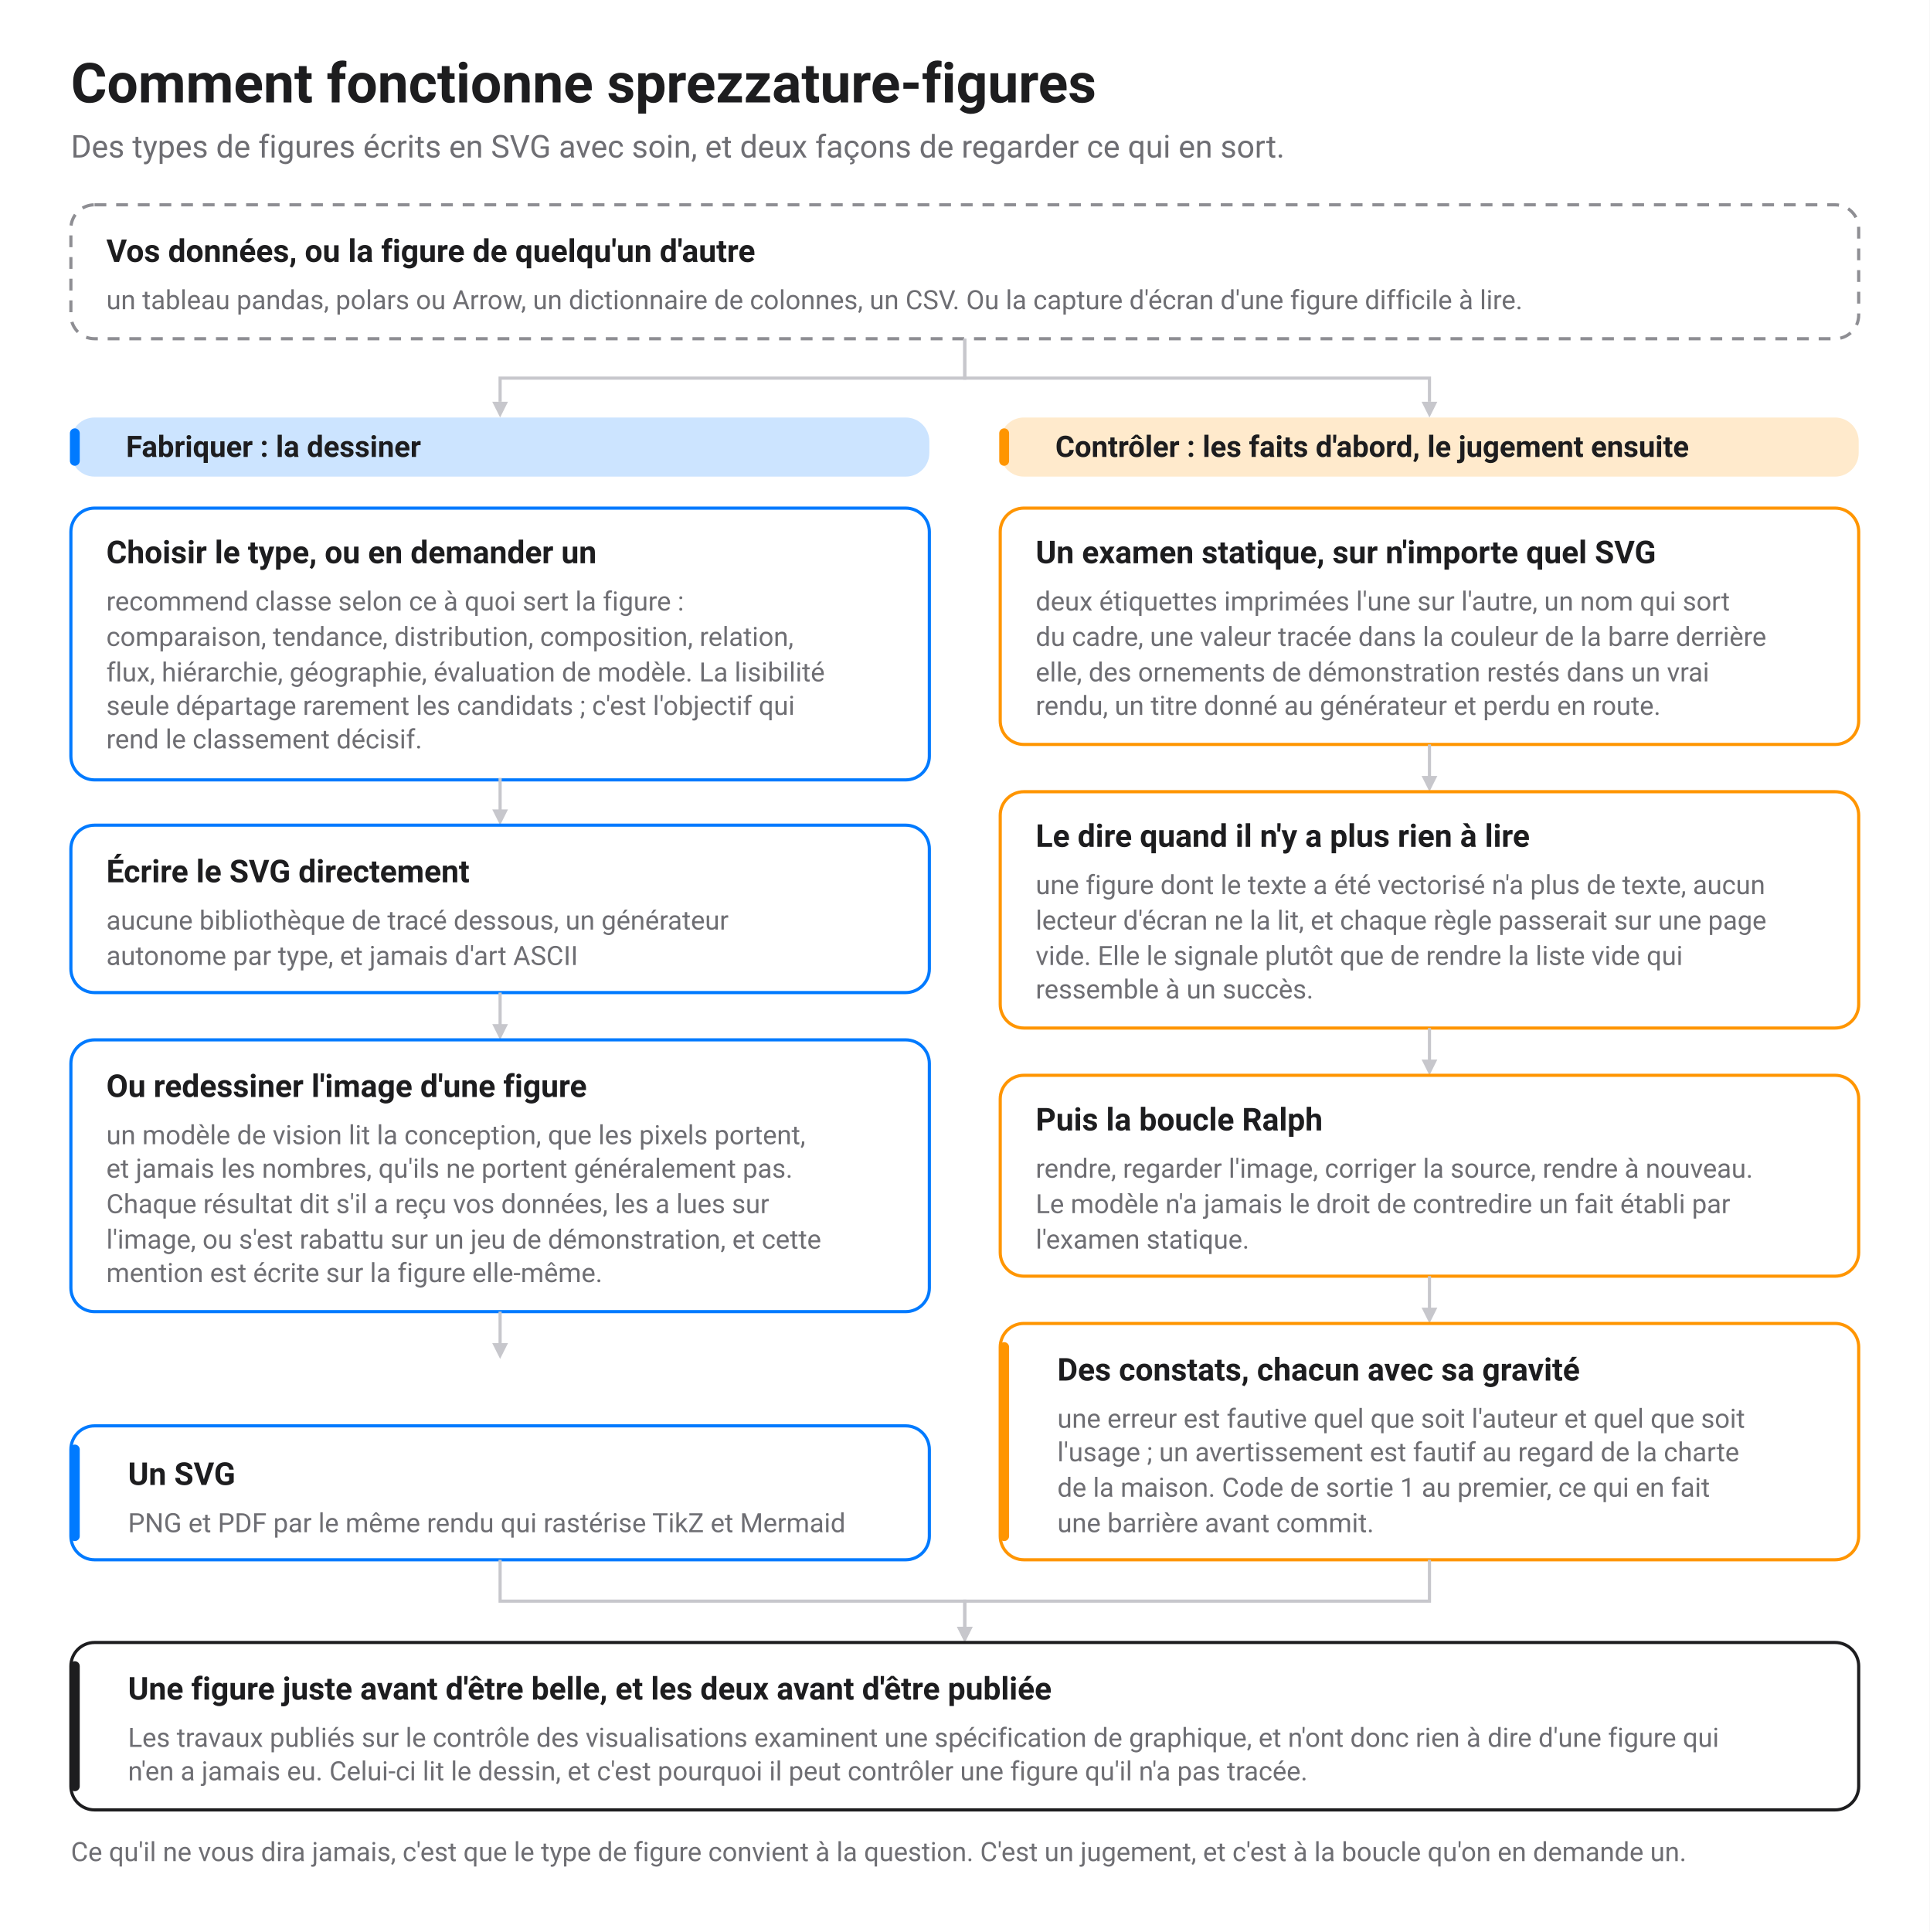
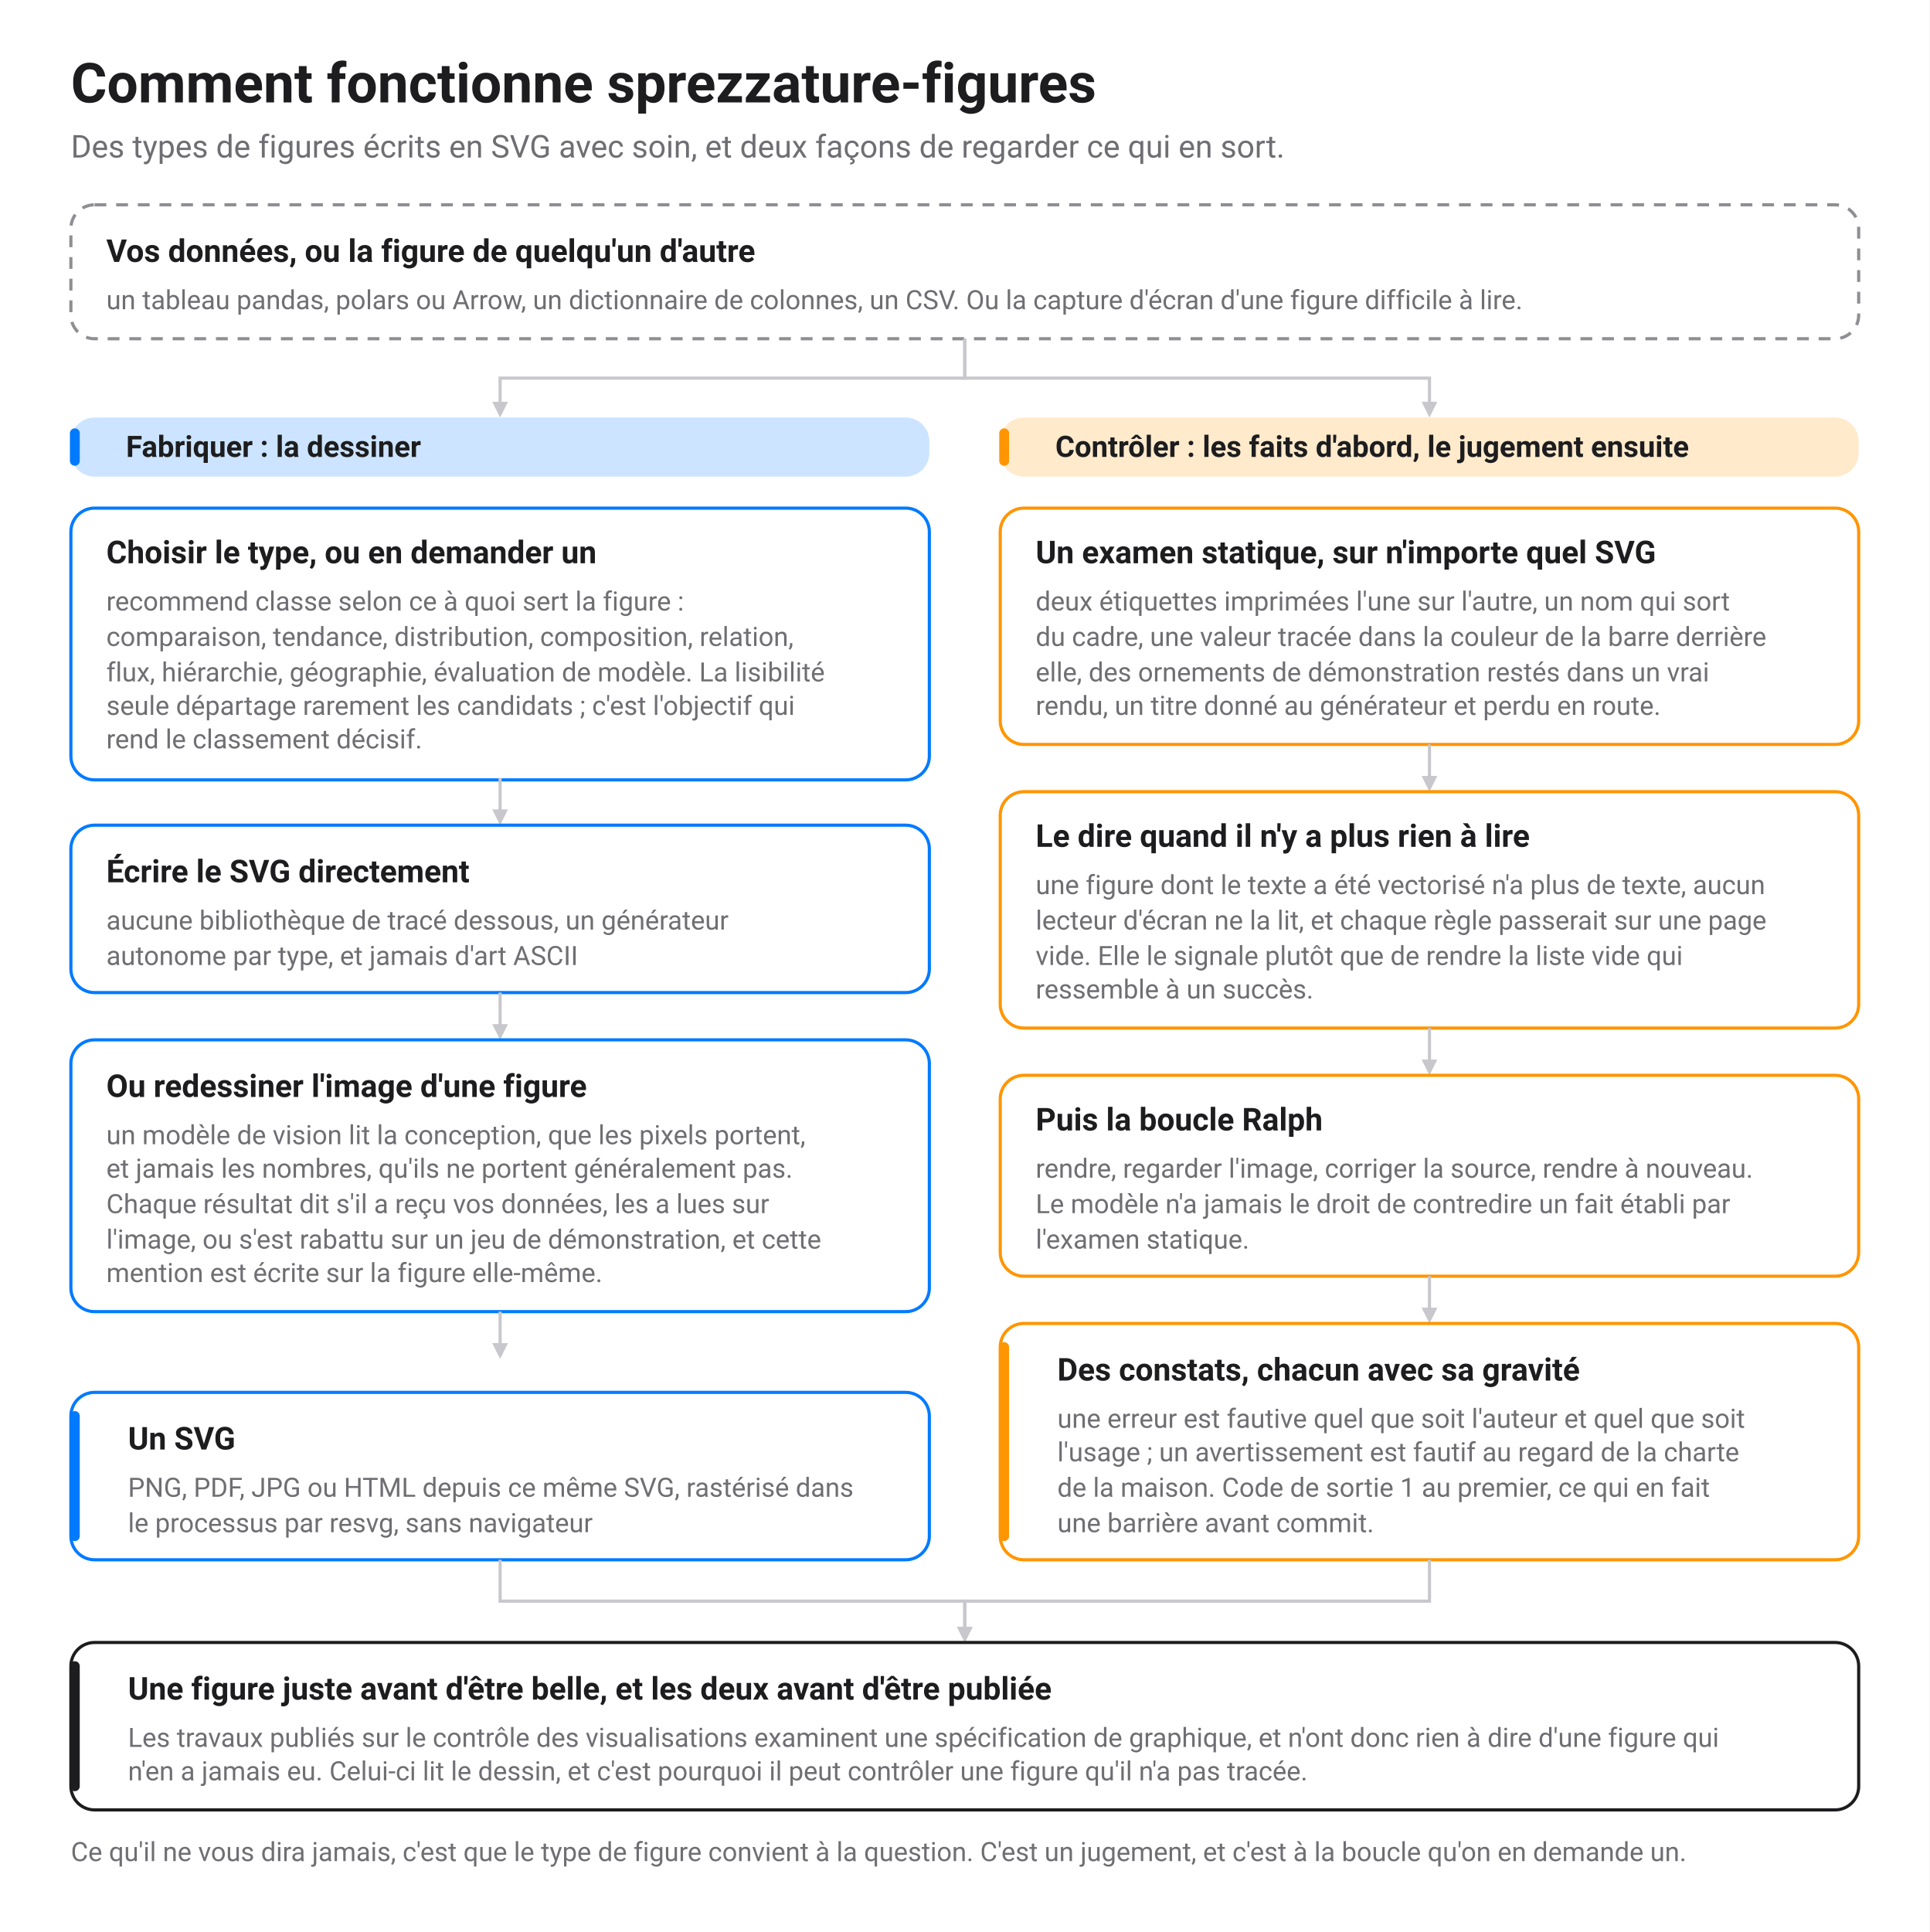
<svg xmlns="http://www.w3.org/2000/svg" width="980" height="981" viewBox="0 0 980 981" font-family="Roboto, Helvetica Neue, Helvetica, Arial, sans-serif" role="img" aria-labelledby="figures-hiw-title figures-hiw-desc">
  <style>@media (prefers-color-scheme: dark){rect[fill="#FFFFFF"]{fill:#141416;}rect.paper{fill:#0B0B0C;}[fill="#1D1D1F"]{fill:#F2F2F7;}[fill="#6E6E73"]{fill:#9C9CA3;}[stroke="#1D1D1F"]{stroke:#F2F2F7;}[stroke="#C7C7CC"]{stroke:#5A5A5E;}[fill="#C7C7CC"]{fill:#5A5A5E;}rect[fill="#CCE4FF"]{fill:#082646;}rect[fill="#FFEACC"]{fill:#462C09;}}</style>
  <rect class="paper" width="980" height="981" fill="#FFFFFF" />
  <text x="36" y="52" font-size="28" font-weight="700" fill="#1D1D1F">Comment fonctionne sprezzature-figures</text>
  <text x="36" y="80" font-size="16" font-weight="400" fill="#6E6E73">Des types de figures écrits en SVG avec soin, et deux façons de regarder ce qui en sort.</text>
  <rect x="36" y="104" width="908" height="68" rx="12" fill="#FFFFFF" stroke="#8E8E93" stroke-width="1.6" stroke-dasharray="6 5" />
  <text x="54" y="133" font-size="16" font-weight="600" fill="#1D1D1F">Vos données, ou la figure de quelqu'un d'autre</text>
  <text x="54" y="157" font-size="13.5" font-weight="400" fill="#6E6E73">un tableau pandas, polars ou Arrow, un dictionnaire de colonnes, un CSV. Ou la capture d'écran d'une figure difficile à lire.</text>
  <path d="M490,172 V192 H254 V204" stroke="#C7C7CC" stroke-width="1.6" fill="none" />
  <path d="M250,204 L254,212 L258,204" fill="#C7C7CC" />
  <path d="M490,172 V192 H726 V204" stroke="#C7C7CC" stroke-width="1.6" fill="none" />
  <path d="M722,204 L726,212 L730,204" fill="#C7C7CC" />
  <rect x="36" y="212" width="436" height="30" rx="12" fill="#CCE4FF" />
  <path d="M38,220 v14" stroke="#007AFF" stroke-width="5" stroke-linecap="round" fill="none" />
  <text x="64" y="232" font-size="15" font-weight="700" fill="#1D1D1F">Fabriquer : la dessiner</text>
  <rect x="36" y="258" width="436" height="138" rx="12" fill="#FFFFFF" stroke="#007AFF" stroke-width="1.6" />
  <text x="54" y="286" font-size="16" font-weight="600" fill="#1D1D1F">Choisir le type, ou en demander un</text>
  <text x="54" y="310" font-size="13.5" font-weight="400" fill="#6E6E73">recommend classe selon ce à quoi sert la figure :</text>
  <text x="54" y="328" font-size="13.5" font-weight="400" fill="#6E6E73">comparaison, tendance, distribution, composition, relation,</text>
  <text x="54" y="346" font-size="13.5" font-weight="400" fill="#6E6E73">flux, hiérarchie, géographie, évaluation de modèle. La lisibilité</text>
  <text x="54" y="363" font-size="13.5" font-weight="400" fill="#6E6E73">seule départage rarement les candidats ; c'est l'objectif qui</text>
  <text x="54" y="380" font-size="13.5" font-weight="400" fill="#6E6E73">rend le classement décisif.</text>
  <path d="M254,395 v17" stroke="#C7C7CC" stroke-width="1.6" fill="none" />
  <path d="M250,411 L254,419 L258,411" fill="#C7C7CC" />
  <rect x="36" y="419" width="436" height="85" rx="12" fill="#FFFFFF" stroke="#007AFF" stroke-width="1.6" />
  <text x="54" y="448" font-size="16" font-weight="600" fill="#1D1D1F">Écrire le SVG directement</text>
  <text x="54" y="472" font-size="13.5" font-weight="400" fill="#6E6E73">aucune bibliothèque de tracé dessous, un générateur</text>
  <text x="54" y="490" font-size="13.5" font-weight="400" fill="#6E6E73">autonome par type, et jamais d'art ASCII</text>
  <path d="M254,504 v17" stroke="#C7C7CC" stroke-width="1.6" fill="none" />
  <path d="M250,520 L254,528 L258,520" fill="#C7C7CC" />
  <rect x="36" y="528" width="436" height="138" rx="12" fill="#FFFFFF" stroke="#007AFF" stroke-width="1.6" />
  <text x="54" y="557" font-size="16" font-weight="600" fill="#1D1D1F">Ou redessiner l'image d'une figure</text>
  <text x="54" y="581" font-size="13.5" font-weight="400" fill="#6E6E73">un modèle de vision lit la conception, que les pixels portent,</text>
  <text x="54" y="598" font-size="13.5" font-weight="400" fill="#6E6E73">et jamais les nombres, qu'ils ne portent généralement pas.</text>
  <text x="54" y="616" font-size="13.5" font-weight="400" fill="#6E6E73">Chaque résultat dit s'il a reçu vos données, les a lues sur</text>
  <text x="54" y="634" font-size="13.5" font-weight="400" fill="#6E6E73">l'image, ou s'est rabattu sur un jeu de démonstration, et cette</text>
  <text x="54" y="651" font-size="13.5" font-weight="400" fill="#6E6E73">mention est écrite sur la figure elle-même.</text>
  <path d="M254,666 v17" stroke="#C7C7CC" stroke-width="1.6" fill="none" />
  <path d="M250,682 L254,690 L258,682" fill="#C7C7CC" />
-   <rect x="36" y="724" width="436" height="68" rx="12" fill="#FFFFFF" stroke="#007AFF" stroke-width="1.6" />
-   <path d="M38,736 v44" stroke="#007AFF" stroke-width="5" stroke-linecap="round" fill="none" />
-   <text x="65" y="754" font-size="16" font-weight="600" fill="#1D1D1F">Un SVG</text>
-   <text x="65" y="778" font-size="13.5" font-weight="400" fill="#6E6E73">PNG et PDF par le même rendu qui rastérise TikZ et Mermaid</text>
+   <rect x="36" y="707" width="436" height="85" rx="12" fill="#FFFFFF" stroke="#007AFF" stroke-width="1.6" />
+   <path d="M38,719 v61" stroke="#007AFF" stroke-width="5" stroke-linecap="round" fill="none" />
+   <text x="65" y="736" font-size="16" font-weight="600" fill="#1D1D1F">Un SVG</text>
+   <text x="65" y="760" font-size="13.5" font-weight="400" fill="#6E6E73">PNG, PDF, JPG ou HTML depuis ce même SVG, rastérisé dans</text>
+   <text x="65" y="778" font-size="13.5" font-weight="400" fill="#6E6E73">le processus par resvg, sans navigateur</text>
  <rect x="508" y="212" width="436" height="30" rx="12" fill="#FFEACC" />
  <path d="M510,220 v14" stroke="#FF9500" stroke-width="5" stroke-linecap="round" fill="none" />
  <text x="536" y="232" font-size="15" font-weight="700" fill="#1D1D1F">Contrôler : les faits d'abord, le jugement ensuite</text>
  <rect x="508" y="258" width="436" height="120" rx="12" fill="#FFFFFF" stroke="#FF9500" stroke-width="1.6" />
  <text x="526" y="286" font-size="16" font-weight="600" fill="#1D1D1F">Un examen statique, sur n'importe quel SVG</text>
  <text x="526" y="310" font-size="13.5" font-weight="400" fill="#6E6E73">deux étiquettes imprimées l'une sur l'autre, un nom qui sort</text>
  <text x="526" y="328" font-size="13.5" font-weight="400" fill="#6E6E73">du cadre, une valeur tracée dans la couleur de la barre derrière</text>
  <text x="526" y="346" font-size="13.5" font-weight="400" fill="#6E6E73">elle, des ornements de démonstration restés dans un vrai</text>
  <text x="526" y="363" font-size="13.5" font-weight="400" fill="#6E6E73">rendu, un titre donné au générateur et perdu en route.</text>
  <path d="M726,378 v17" stroke="#C7C7CC" stroke-width="1.6" fill="none" />
  <path d="M722,394 L726,402 L730,394" fill="#C7C7CC" />
  <rect x="508" y="402" width="436" height="120" rx="12" fill="#FFFFFF" stroke="#FF9500" stroke-width="1.6" />
  <text x="526" y="430" font-size="16" font-weight="600" fill="#1D1D1F">Le dire quand il n'y a plus rien à lire</text>
  <text x="526" y="454" font-size="13.5" font-weight="400" fill="#6E6E73">une figure dont le texte a été vectorisé n'a plus de texte, aucun</text>
  <text x="526" y="472" font-size="13.5" font-weight="400" fill="#6E6E73">lecteur d'écran ne la lit, et chaque règle passerait sur une page</text>
  <text x="526" y="490" font-size="13.5" font-weight="400" fill="#6E6E73">vide. Elle le signale plutôt que de rendre la liste vide qui</text>
  <text x="526" y="507" font-size="13.5" font-weight="400" fill="#6E6E73">ressemble à un succès.</text>
  <path d="M726,522 v17" stroke="#C7C7CC" stroke-width="1.6" fill="none" />
  <path d="M722,538 L726,546 L730,538" fill="#C7C7CC" />
  <rect x="508" y="546" width="436" height="102" rx="12" fill="#FFFFFF" stroke="#FF9500" stroke-width="1.6" />
  <text x="526" y="574" font-size="16" font-weight="600" fill="#1D1D1F">Puis la boucle Ralph</text>
  <text x="526" y="598" font-size="13.5" font-weight="400" fill="#6E6E73">rendre, regarder l'image, corriger la source, rendre à nouveau.</text>
  <text x="526" y="616" font-size="13.5" font-weight="400" fill="#6E6E73">Le modèle n'a jamais le droit de contredire un fait établi par</text>
  <text x="526" y="634" font-size="13.5" font-weight="400" fill="#6E6E73">l'examen statique.</text>
  <path d="M726,648 v17" stroke="#C7C7CC" stroke-width="1.6" fill="none" />
  <path d="M722,664 L726,672 L730,664" fill="#C7C7CC" />
  <rect x="508" y="672" width="436" height="120" rx="12" fill="#FFFFFF" stroke="#FF9500" stroke-width="1.6" />
  <path d="M510,684 v96" stroke="#FF9500" stroke-width="5" stroke-linecap="round" fill="none" />
  <text x="537" y="701" font-size="16" font-weight="600" fill="#1D1D1F">Des constats, chacun avec sa gravité</text>
  <text x="537" y="725" font-size="13.5" font-weight="400" fill="#6E6E73">une erreur est fautive quel que soit l'auteur et quel que soit</text>
  <text x="537" y="742" font-size="13.5" font-weight="400" fill="#6E6E73">l'usage ; un avertissement est fautif au regard de la charte</text>
  <text x="537" y="760" font-size="13.5" font-weight="400" fill="#6E6E73">de la maison. Code de sortie 1 au premier, ce qui en fait</text>
  <text x="537" y="778" font-size="13.5" font-weight="400" fill="#6E6E73">une barrière avant commit.</text>
  <path d="M254,792 V813 H490 V826" stroke="#C7C7CC" stroke-width="1.6" fill="none" />
  <path d="M486,826 L490,834 L494,826" fill="#C7C7CC" />
  <path d="M726,792 V813 H490 V826" stroke="#C7C7CC" stroke-width="1.6" fill="none" />
  <path d="M486,826 L490,834 L494,826" fill="#C7C7CC" />
  <rect x="36" y="834" width="908" height="85" rx="12" fill="#FFFFFF" stroke="#1D1D1F" stroke-width="1.6" />
  <path d="M38,846 v61" stroke="#1D1D1F" stroke-width="5" stroke-linecap="round" fill="none" />
  <text x="65" y="863" font-size="16" font-weight="600" fill="#1D1D1F">Une figure juste avant d'être belle, et les deux avant d'être publiée</text>
  <text x="65" y="887" font-size="13.5" font-weight="400" fill="#6E6E73">Les travaux publiés sur le contrôle des visualisations examinent une spécification de graphique, et n'ont donc rien à dire d'une figure qui</text>
  <text x="65" y="904" font-size="13.5" font-weight="400" fill="#6E6E73">n'en a jamais eu. Celui-ci lit le dessin, et c'est pourquoi il peut contrôler une figure qu'il n'a pas tracée.</text>
  <text x="36" y="945" font-size="13.5" font-weight="400" fill="#6E6E73">Ce qu'il ne vous dira jamais, c'est que le type de figure convient à la question. C'est un jugement, et c'est à la boucle qu'on en demande un.</text>
</svg>
